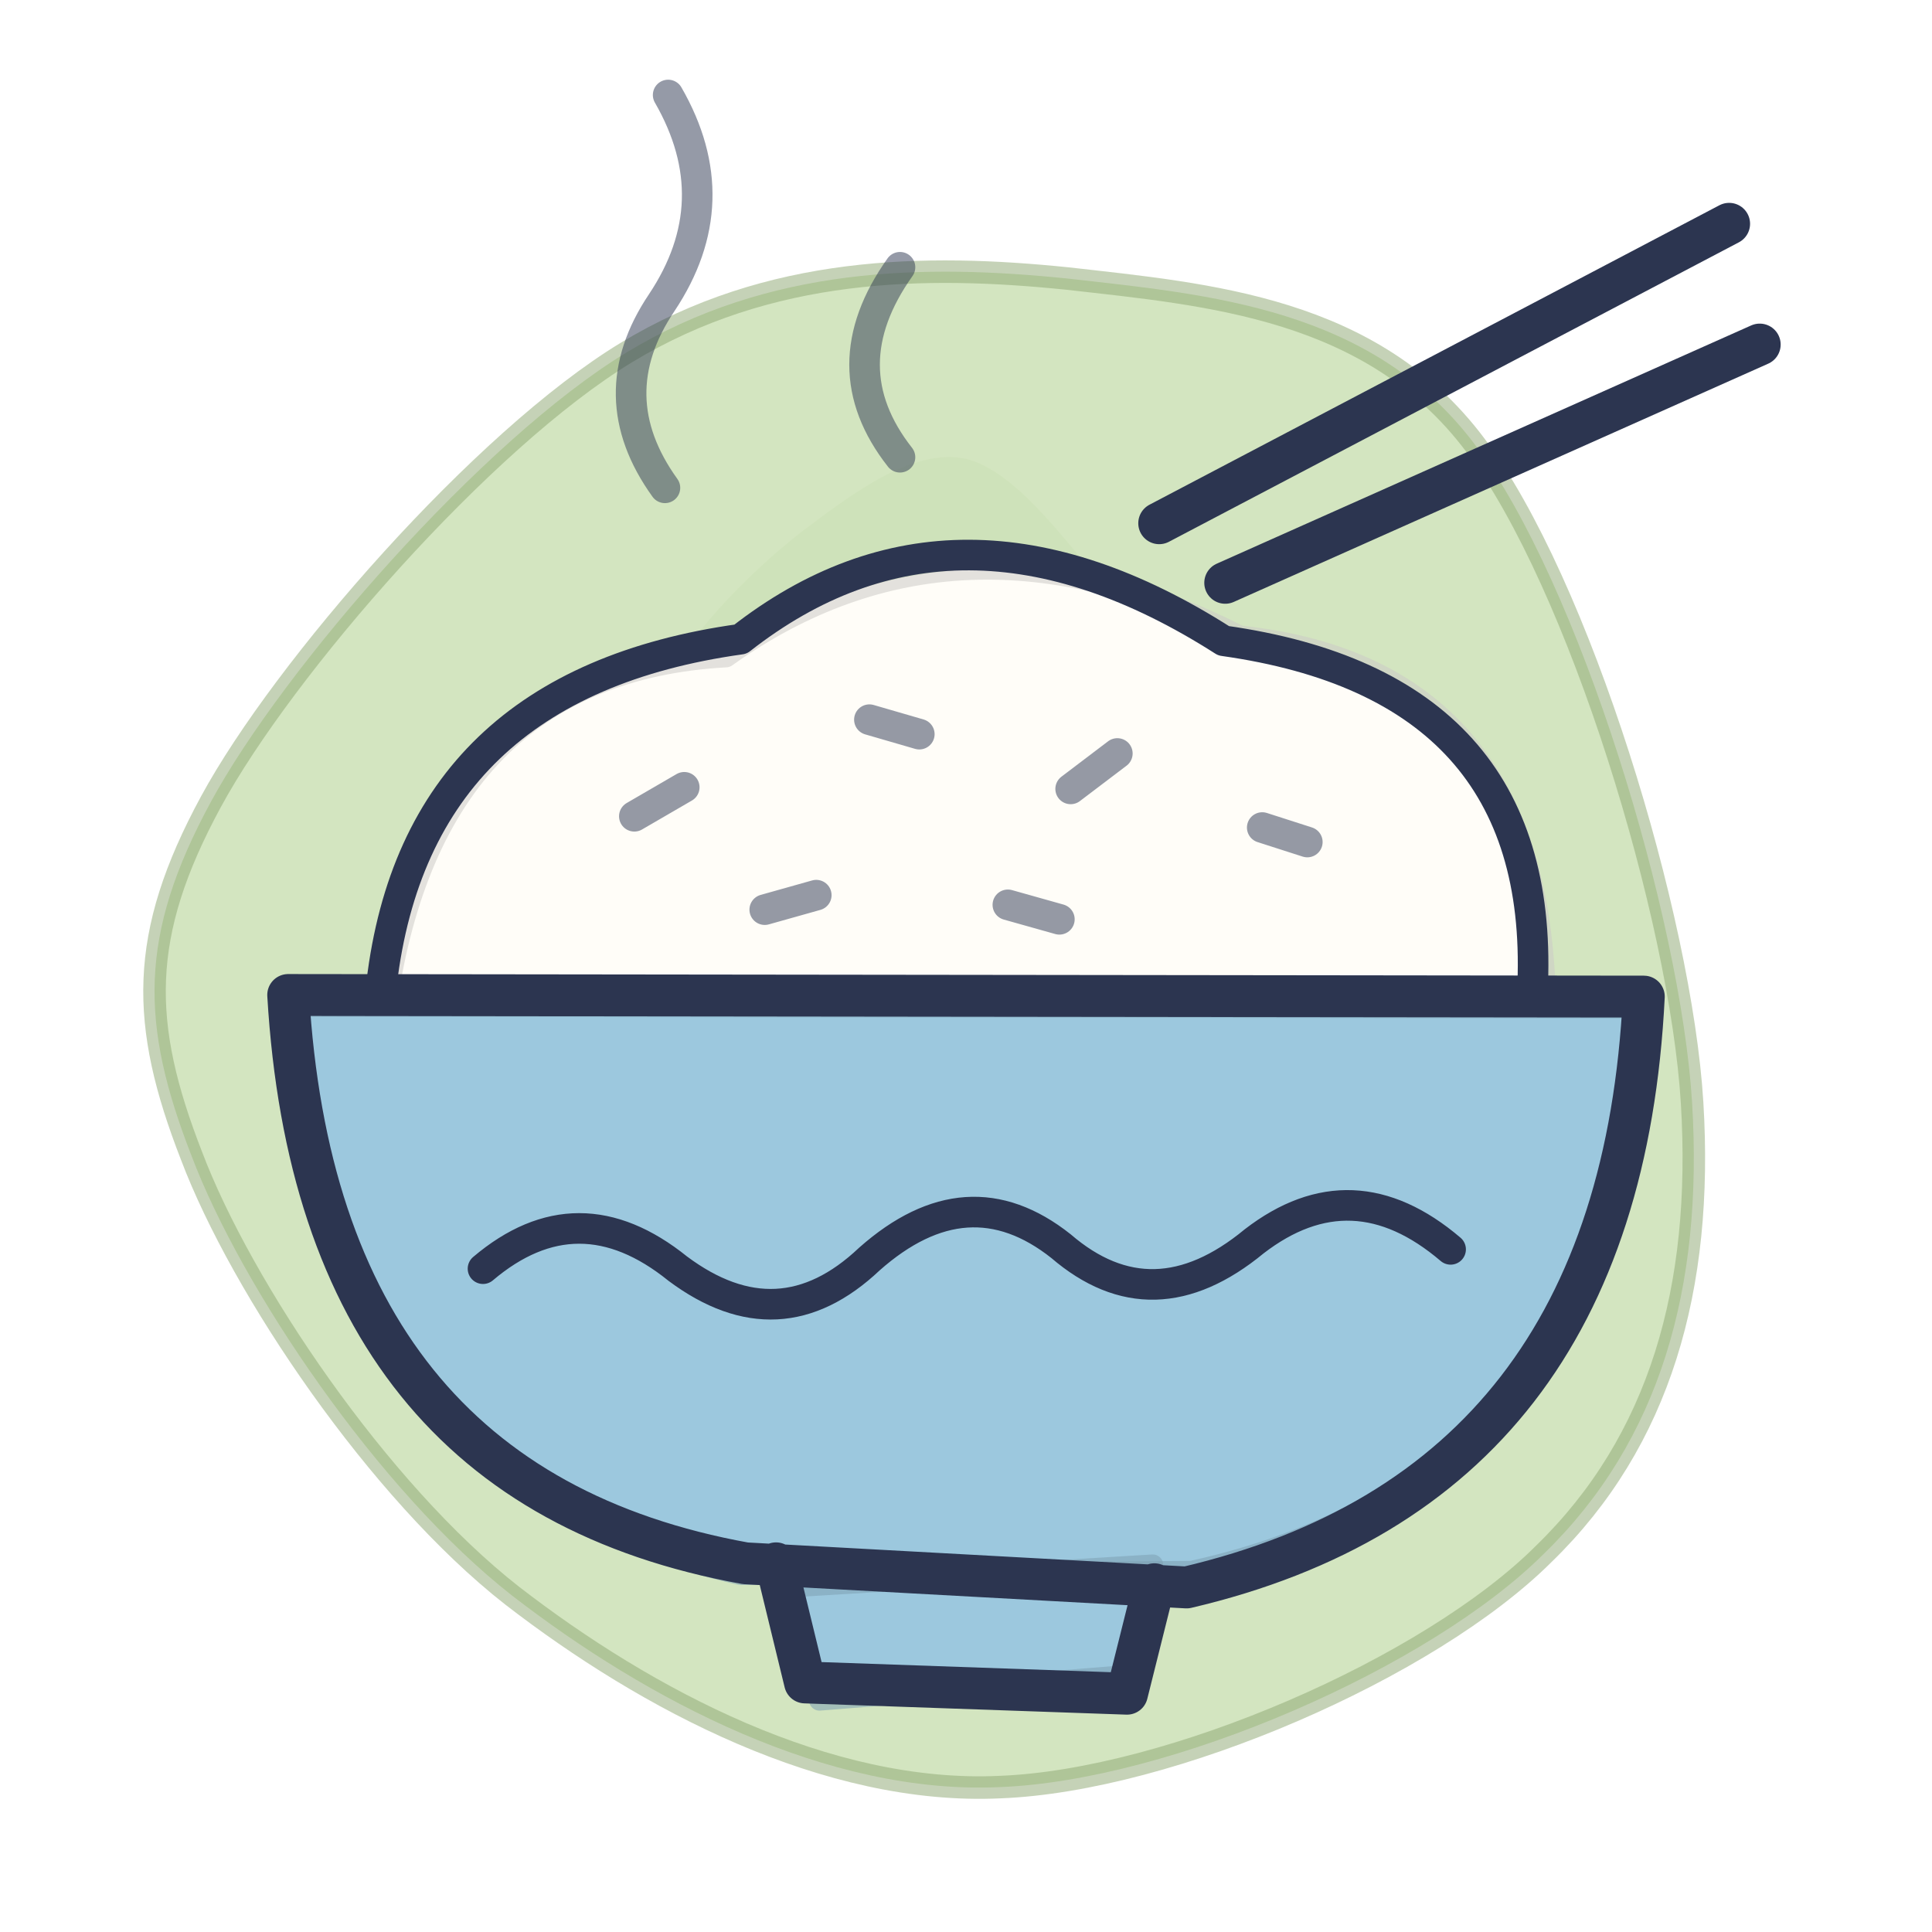
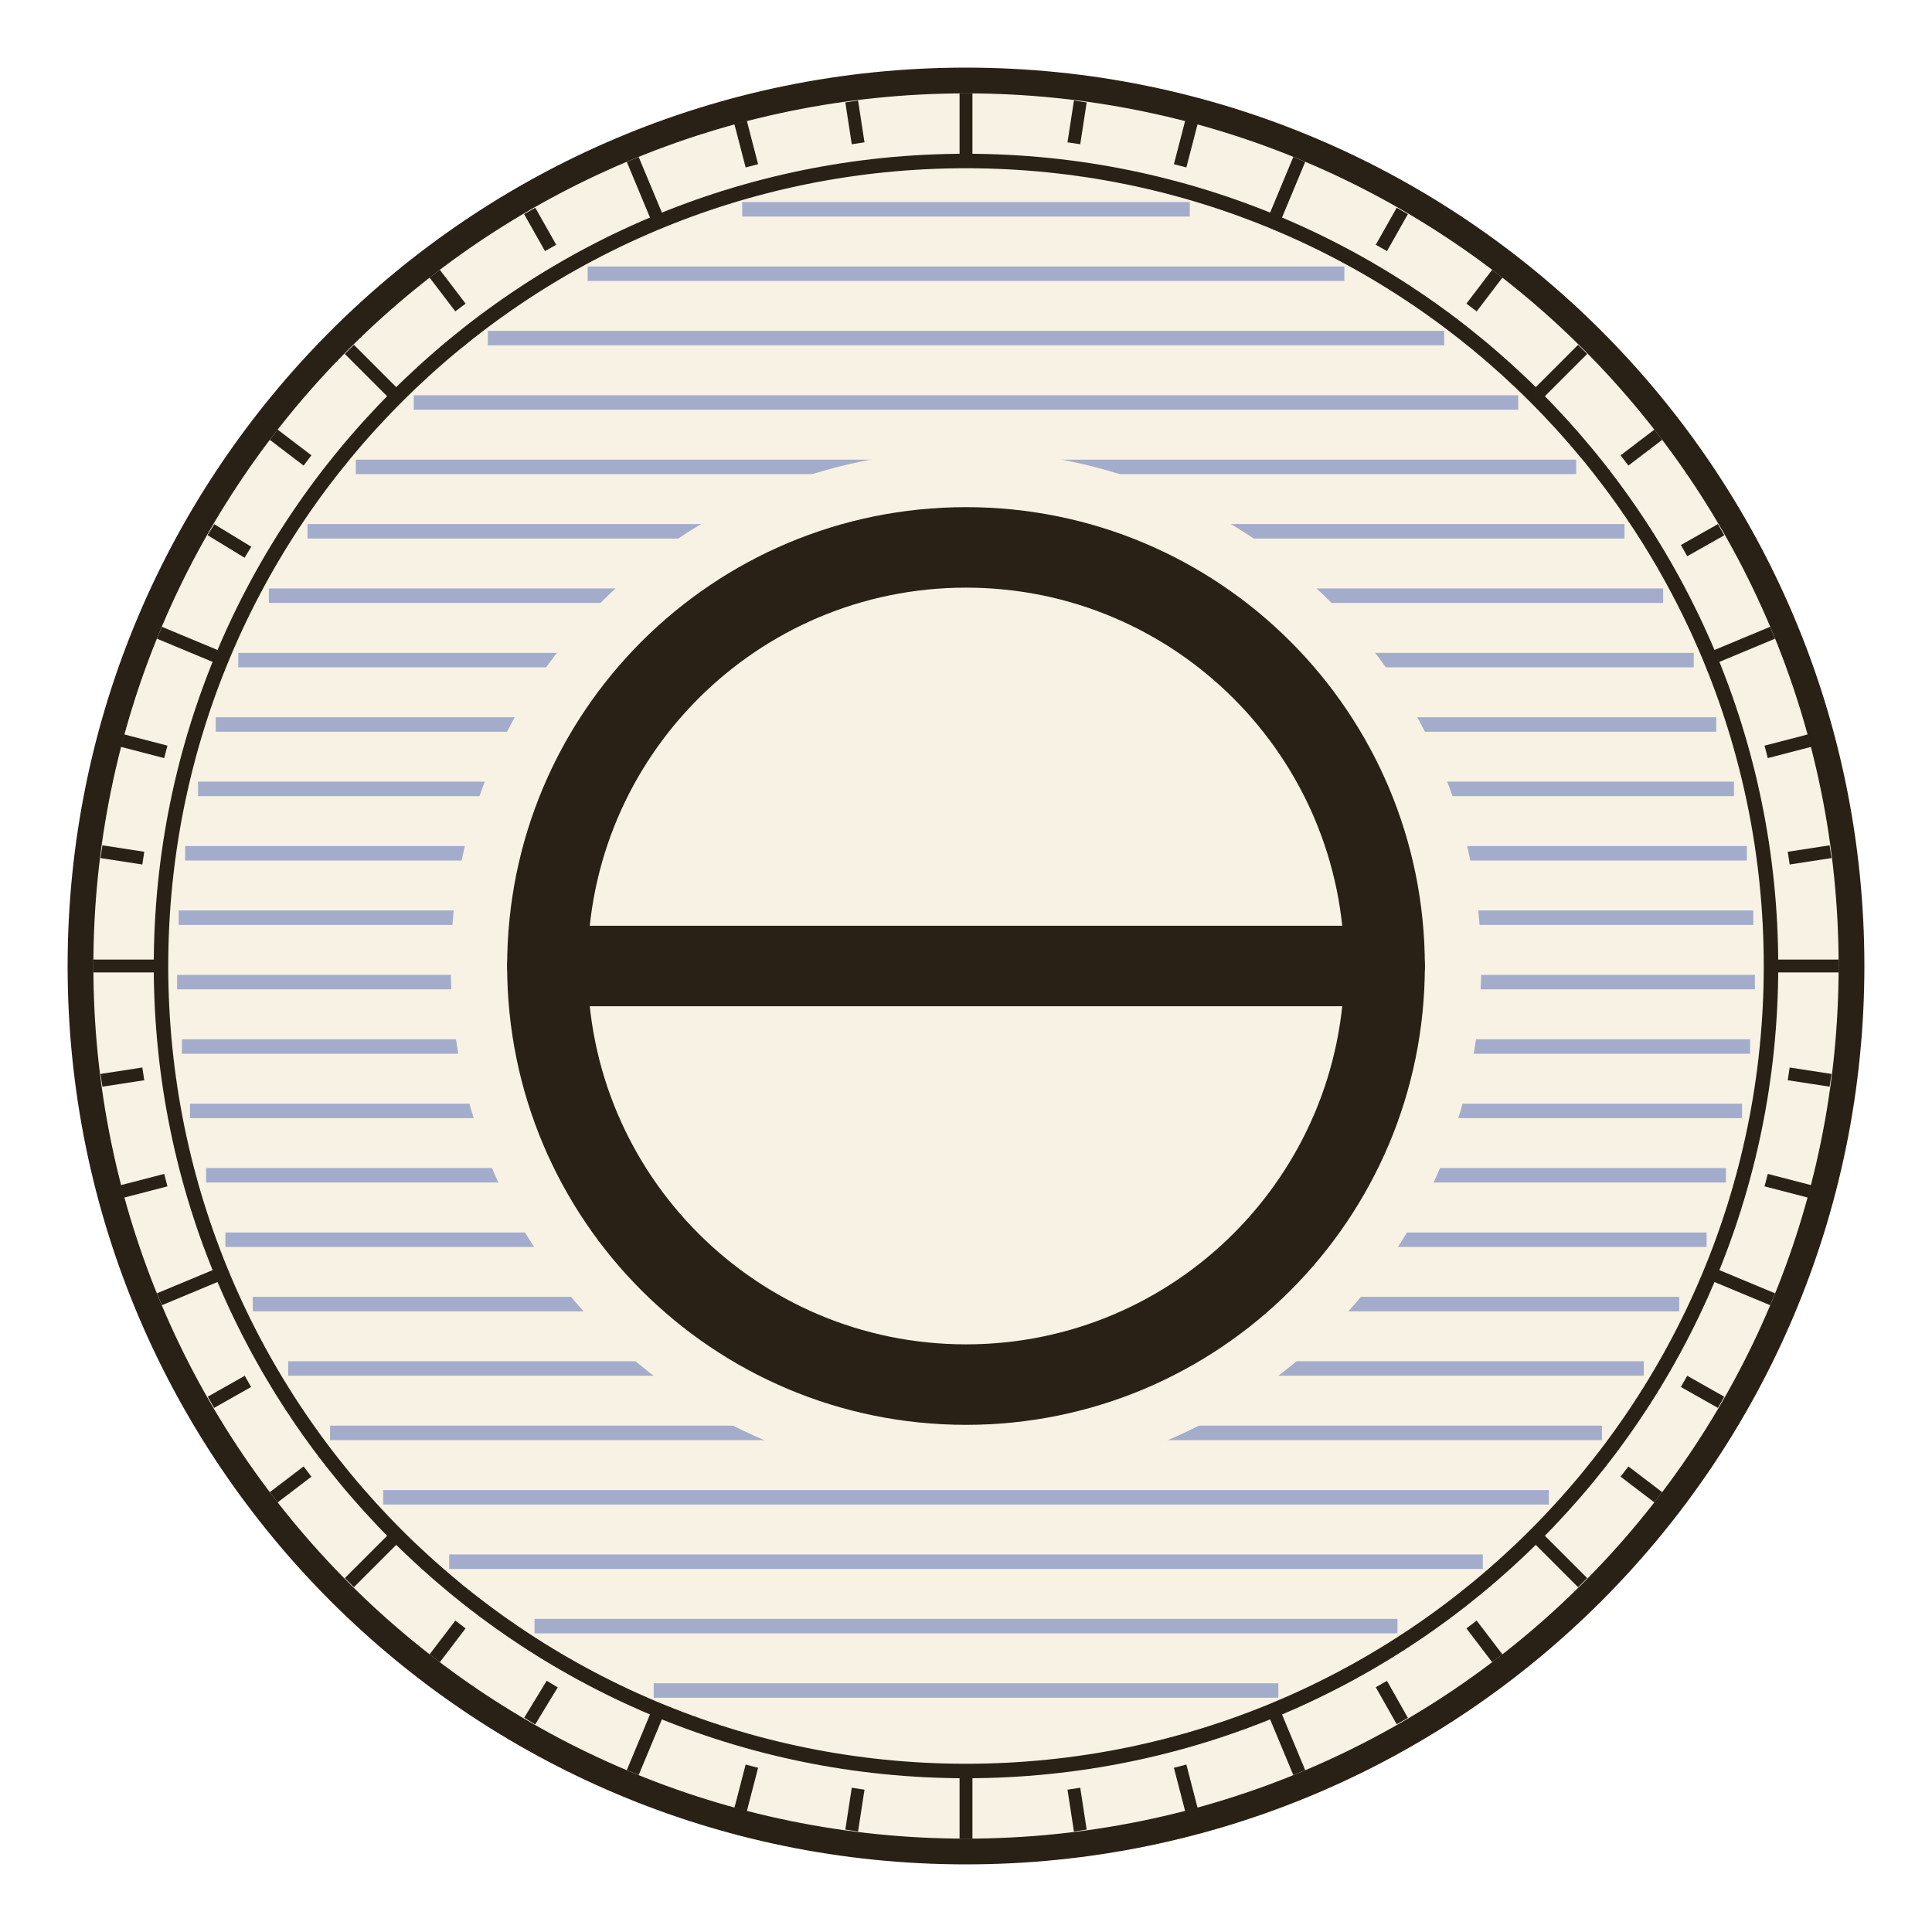
<svg xmlns="http://www.w3.org/2000/svg" width="120" height="120" viewBox="0 0 120 120">
-   <path d="M105.1 68.5 C105.8 80.0 103.1 89.5 95.9 96.5 C88.8 103.6 72.7 110.6 62.1 111.0 C51.4 111.5 40.2 105.6 31.8 99.1 C23.5 92.6 15.0 80.0 11.9 71.8 C8.7 63.6 8.6 58.1 13.1 49.8 C17.6 41.5 30.0 27.3 38.9 21.9 C47.8 16.5 57.5 16.4 66.3 17.3 C75.1 18.3 85.2 19.1 91.6 27.6 C98.1 36.2 104.4 57.0 105.1 68.5Z" fill="#AFCF8C" opacity="0.55" />
-   <path d="M88.4 60.9 C88.5 63.7 88.7 69.1 87.4 70.9 C86.1 72.6 83.3 71.2 80.5 71.3 C77.6 71.5 73.2 72.6 70.4 71.8 C67.6 71.0 64.9 69.3 63.8 66.3 C62.8 63.4 62.8 57.3 64.0 54.2 C65.3 51.0 68.3 48.5 71.3 47.3 C74.3 46.0 79.2 45.4 81.8 46.5 C84.5 47.6 86.0 51.6 87.0 54.0 C88.1 56.4 88.4 58.1 88.4 60.9Z" fill="#A1BE81" opacity="0.35" />
-   <path d="M77.3 48.2 C77.2 51.7 71.3 55.9 68.7 58.4 C66.2 60.9 65.0 62.5 61.7 63.2 C58.4 64.0 52.5 64.0 49.0 62.8 C45.5 61.6 42.0 59.3 40.6 56.1 C39.2 52.9 39.2 47.6 40.7 43.7 C42.2 39.9 46.5 35.6 49.7 33.1 C53.0 30.6 56.7 27.8 60.0 28.5 C63.3 29.3 66.6 34.2 69.5 37.5 C72.4 40.8 77.4 44.8 77.3 48.2Z" fill="#C7DDAE" opacity="0.35" />
-   <path d="M105.1 68.5 C105.8 80.0 103.1 89.5 95.9 96.5 C88.8 103.6 72.7 110.6 62.1 111.0 C51.4 111.5 40.2 105.6 31.8 99.1 C23.5 92.6 15.0 80.0 11.9 71.8 C8.7 63.6 8.6 58.1 13.1 49.8 C17.6 41.5 30.0 27.3 38.9 21.9 C47.8 16.5 57.5 16.4 66.3 17.3 C75.1 18.3 85.2 19.1 91.6 27.6 C98.1 36.2 104.4 57.0 105.1 68.5Z" fill="none" stroke="#8CA670" stroke-width="1.4" opacity="0.5" />
-   <path d="M24 62.4Q27 41.8 45.1 40.8Q59.4 30.6 77 39.5Q95.9 41.5 96 62.9Z" fill="#FFFDF8" />
-   <path d="M24 62.4Q27 41.8 45.1 40.8Q59.4 30.6 77 39.5Q95.9 41.5 96 62.9Z" fill="none" stroke="#CCCAC6" stroke-width="1.3" stroke-linecap="round" stroke-linejoin="round" opacity="0.55" />
-   <path d="M17.9 62.5L101.9 62.6Q100 91.9 74 97.6L46 97.8Q20 91.9 17.9 62.5Z" fill="#9CC8DE" />
-   <path d="M17.9 62.5L101.9 62.6Q100 91.9 74 97.6L46 97.8Q20 91.9 17.9 62.5Z" fill="none" stroke="#7DA0B2" stroke-width="1.3" stroke-linecap="round" stroke-linejoin="round" opacity="0.55" />
-   <path d="M48.5 98.6L71.6 97.2L69.6 104.1L50.9 105.6Z" fill="#9CC8DE" />
-   <path d="M48.5 98.6L71.6 97.2L69.6 104.1L50.9 105.6Z" fill="none" stroke="#7DA0B2" stroke-width="1.3" stroke-linecap="round" stroke-linejoin="round" opacity="0.55" />
-   <path d="M17.9 61.8L102.1 61.9Q100.6 92.3 73.7 98.6L46.3 97.1Q19.7 92.3 17.9 61.8ZM48.2 97.1L50 104.5L70 105.2L71.7 98.4" fill="none" stroke="#2C3550" stroke-width="2.6" stroke-linecap="round" stroke-linejoin="round" />
-   <path d="M23.7 61.1Q25.9 42.5 46 39.7Q59.4 29.2 76 39.8Q95.9 42.6 95.2 61.1" fill="none" stroke="#2C3550" stroke-width="1.9" stroke-linecap="round" stroke-linejoin="round" />
-   <path d="M39.4 50.7L42.5 48.9M54 44.7L57.1 45.6M66.5 49L69.4 46.8M78.4 51.4L81.2 52.3M47.5 56.5L50.7 55.6M62.6 56.2L65.8 57.1" fill="none" stroke="#2C3550" stroke-width="1.9" stroke-linecap="round" stroke-linejoin="round" opacity="0.5" />
-   <path d="M30 78.8Q35.9 73.8 42.1 78.8Q48.4 83.5 54 78.2Q60.1 72.8 65.9 77.4Q71.6 82.3 77.9 77.1Q84 72.4 90.1 77.6" fill="none" stroke="#2C3550" stroke-width="1.9" stroke-linecap="round" stroke-linejoin="round" />
-   <path d="M72 32.5L107.4 13.9M76.1 36.2L109.3 21.4" fill="none" stroke="#2C3550" stroke-width="2.6" stroke-linecap="round" stroke-linejoin="round" />
-   <path d="M41.3 30.3Q37.2 24.6 41.1 18.8Q45.3 12.5 41.5 5.9M55.9 28.4Q51.5 22.8 55.9 16.6" fill="none" stroke="#2C3550" stroke-width="1.9" stroke-linecap="round" stroke-linejoin="round" opacity="0.5" />
+   <circle cx="60" cy="60" r="55" fill="#F8F2E4" stroke="#2A2116" stroke-width="1.6" />
+   <path d="M46.1 13.0H73.9M36.5 17.0H83.5M30.3 21.0H89.7M25.7 25.0H94.3M22.1 29.0H97.9M19.1 33.0H100.9M16.7 37.0H103.3M14.8 41.0H105.2M13.4 45.0H106.6M12.3 49.0H107.7M11.5 53.0H108.5M11.1 57.0H108.9M11.0 61.0H109.0M11.3 65.0H108.7M11.8 69.0H108.2M12.8 73.0H107.2M14.0 77.0H106.0M15.7 81.0H104.3M17.9 85.0H102.1M20.5 89.0H99.5M23.8 93.0H96.2M27.9 97.0H92.1M33.2 101.0H86.8M40.6 105.0H79.4" stroke="#A3ADCB" stroke-width="0.9" fill="none" />
+   <circle cx="60" cy="60" r="50" fill="none" stroke="#2A2116" stroke-width="0.9" />
+   <path d="M110.3 60.0L114.2 60.0M111.1 66.7L113.7 67.1M109.7 73.3L112.4 74.0M106.5 79.2L110.1 80.7M104.6 85.8L106.9 87.1M100.9 91.4L103.0 93.0M95.6 95.6L98.3 98.3M91.4 100.9L93.0 103.0M85.8 104.6L87.1 106.9M79.2 106.5L80.7 110.1M73.3 109.7L74.0 112.4M66.7 111.1L67.1 113.7M60.0 110.3L60.0 114.2M53.3 111.1L52.9 113.7M46.7 109.7L46.0 112.4M40.8 106.5L39.3 110.1M34.3 104.6L32.9 106.9M28.6 100.9L27.0 103.0M24.4 95.6L21.7 98.3M19.1 91.4L17.0 93.0M15.4 85.8L13.1 87.1M13.5 79.2L9.9 80.7M10.3 73.3L7.6 74.0M8.9 66.7L6.3 67.1M9.7 60.0L5.8 60.0M8.9 53.3L6.3 52.9M10.3 46.7L7.6 46.0M13.5 40.8L9.9 39.3M15.4 34.3L13.1 32.9M19.1 28.6L17.0 27.0M24.4 24.4L21.7 21.7M28.6 19.1L27.0 17.0M34.2 15.4L32.9 13.1M40.8 13.5L39.3 9.9M46.7 10.3L46.0 7.6M53.3 8.9L52.9 6.3M60.0 9.7L60.0 5.8M66.7 8.9L67.1 6.3M73.3 10.3L74.0 7.6M79.2 13.5L80.7 9.9M85.8 15.4L87.1 13.1M91.4 19.1L93.0 17.0M95.6 24.4L98.3 21.7M100.9 28.6L103.0 27.0M104.6 34.2L106.9 32.9M106.5 40.8L110.1 39.3M109.7 46.7L112.4 46.0M111.1 53.3L113.7 52.9" stroke="#2A2116" stroke-width="0.8" fill="none" />
+   <g fill="none" stroke="#F8F2E4" stroke-width="12" stroke-linecap="round" stroke-linejoin="round">
+     <circle cx="60" cy="60" r="26" />
+     <path d="M34 60 H86" />
+   </g>
+   <circle cx="60" cy="60" r="26" fill="#F8F2E4" stroke="#2A2116" stroke-width="5" stroke-linejoin="round" />
+   <path d="M34 60 H86" fill="none" stroke="#2A2116" stroke-width="5" stroke-linecap="round" stroke-linejoin="round" />
</svg>
